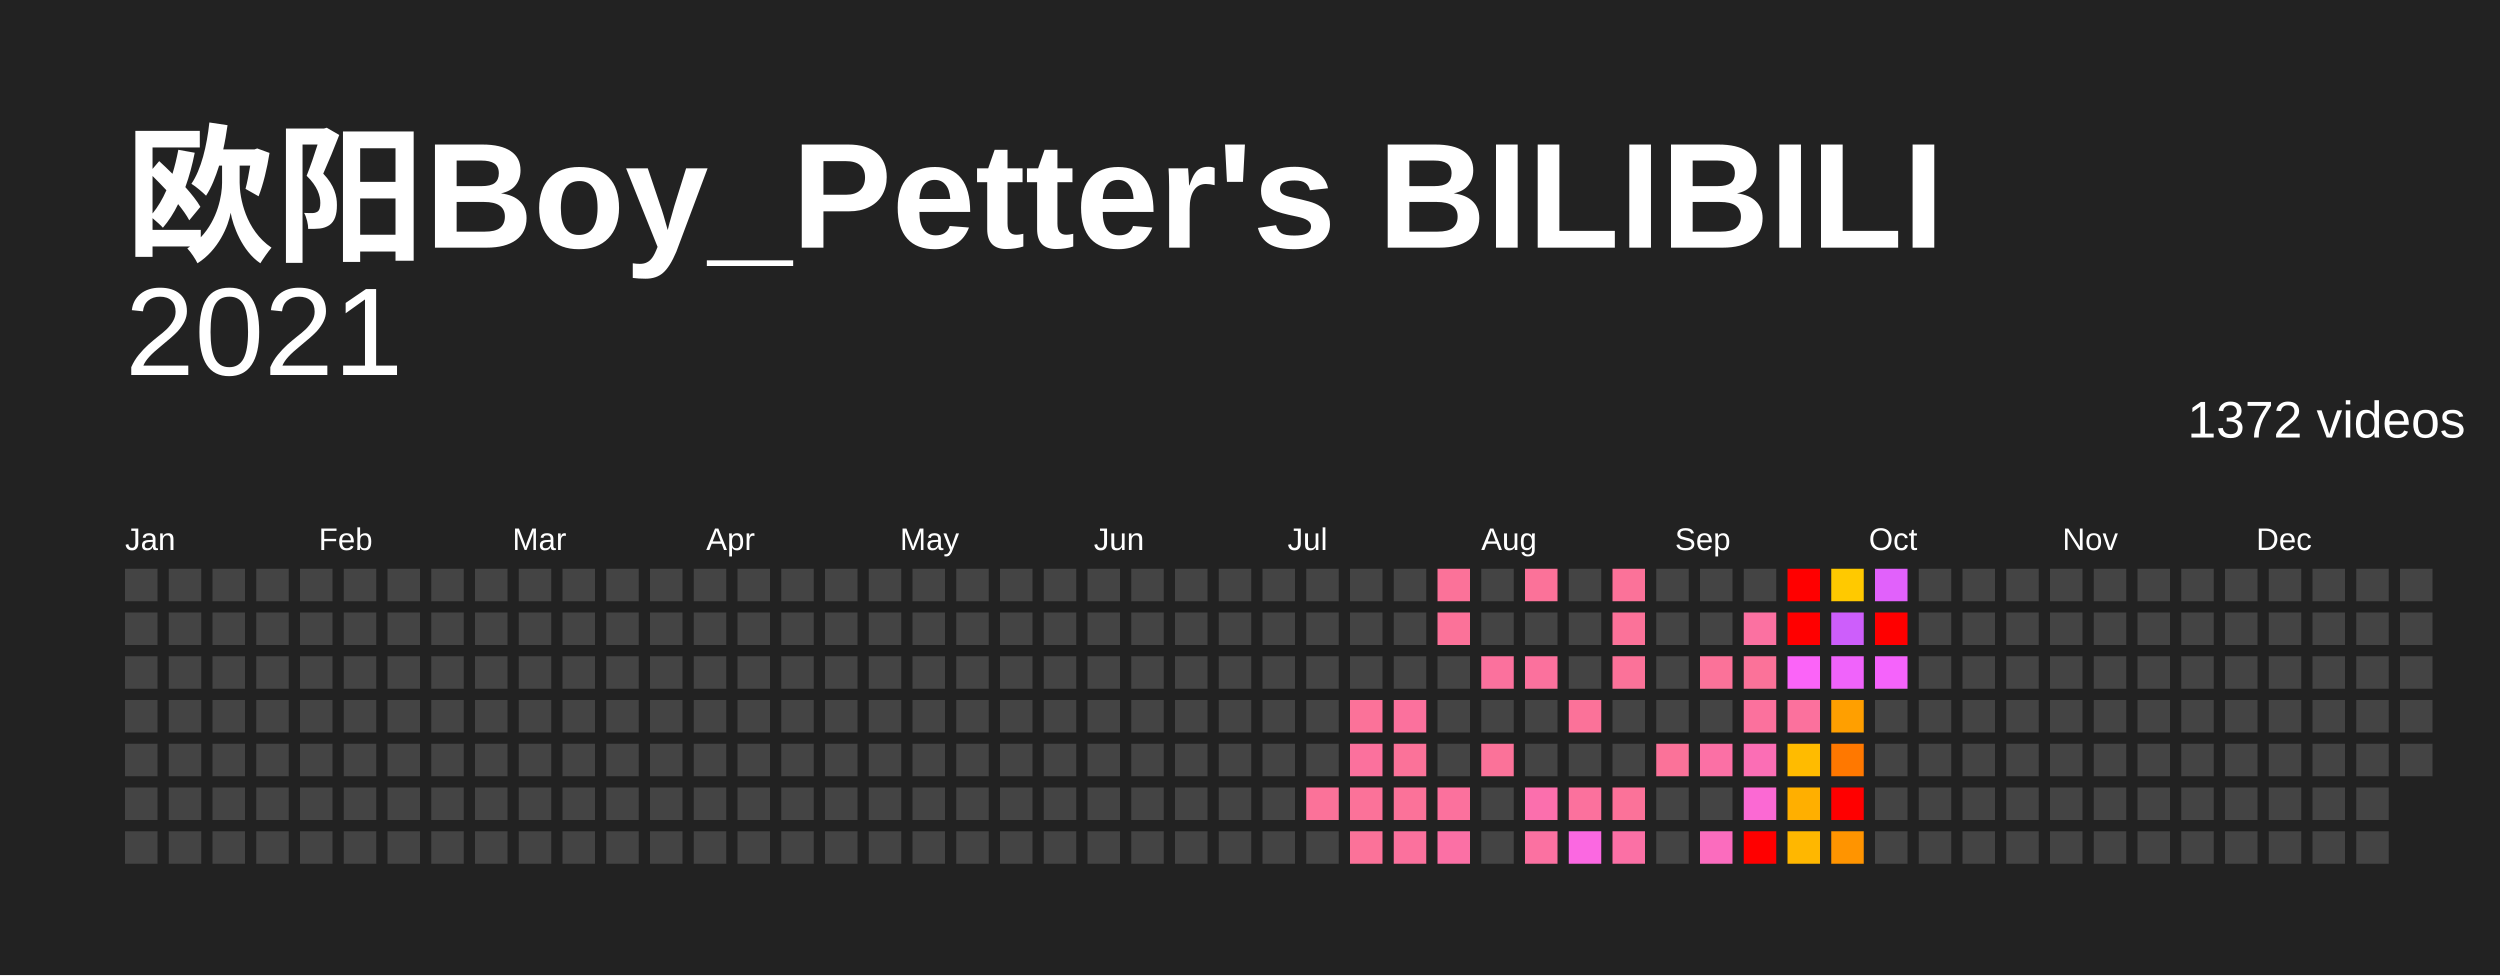
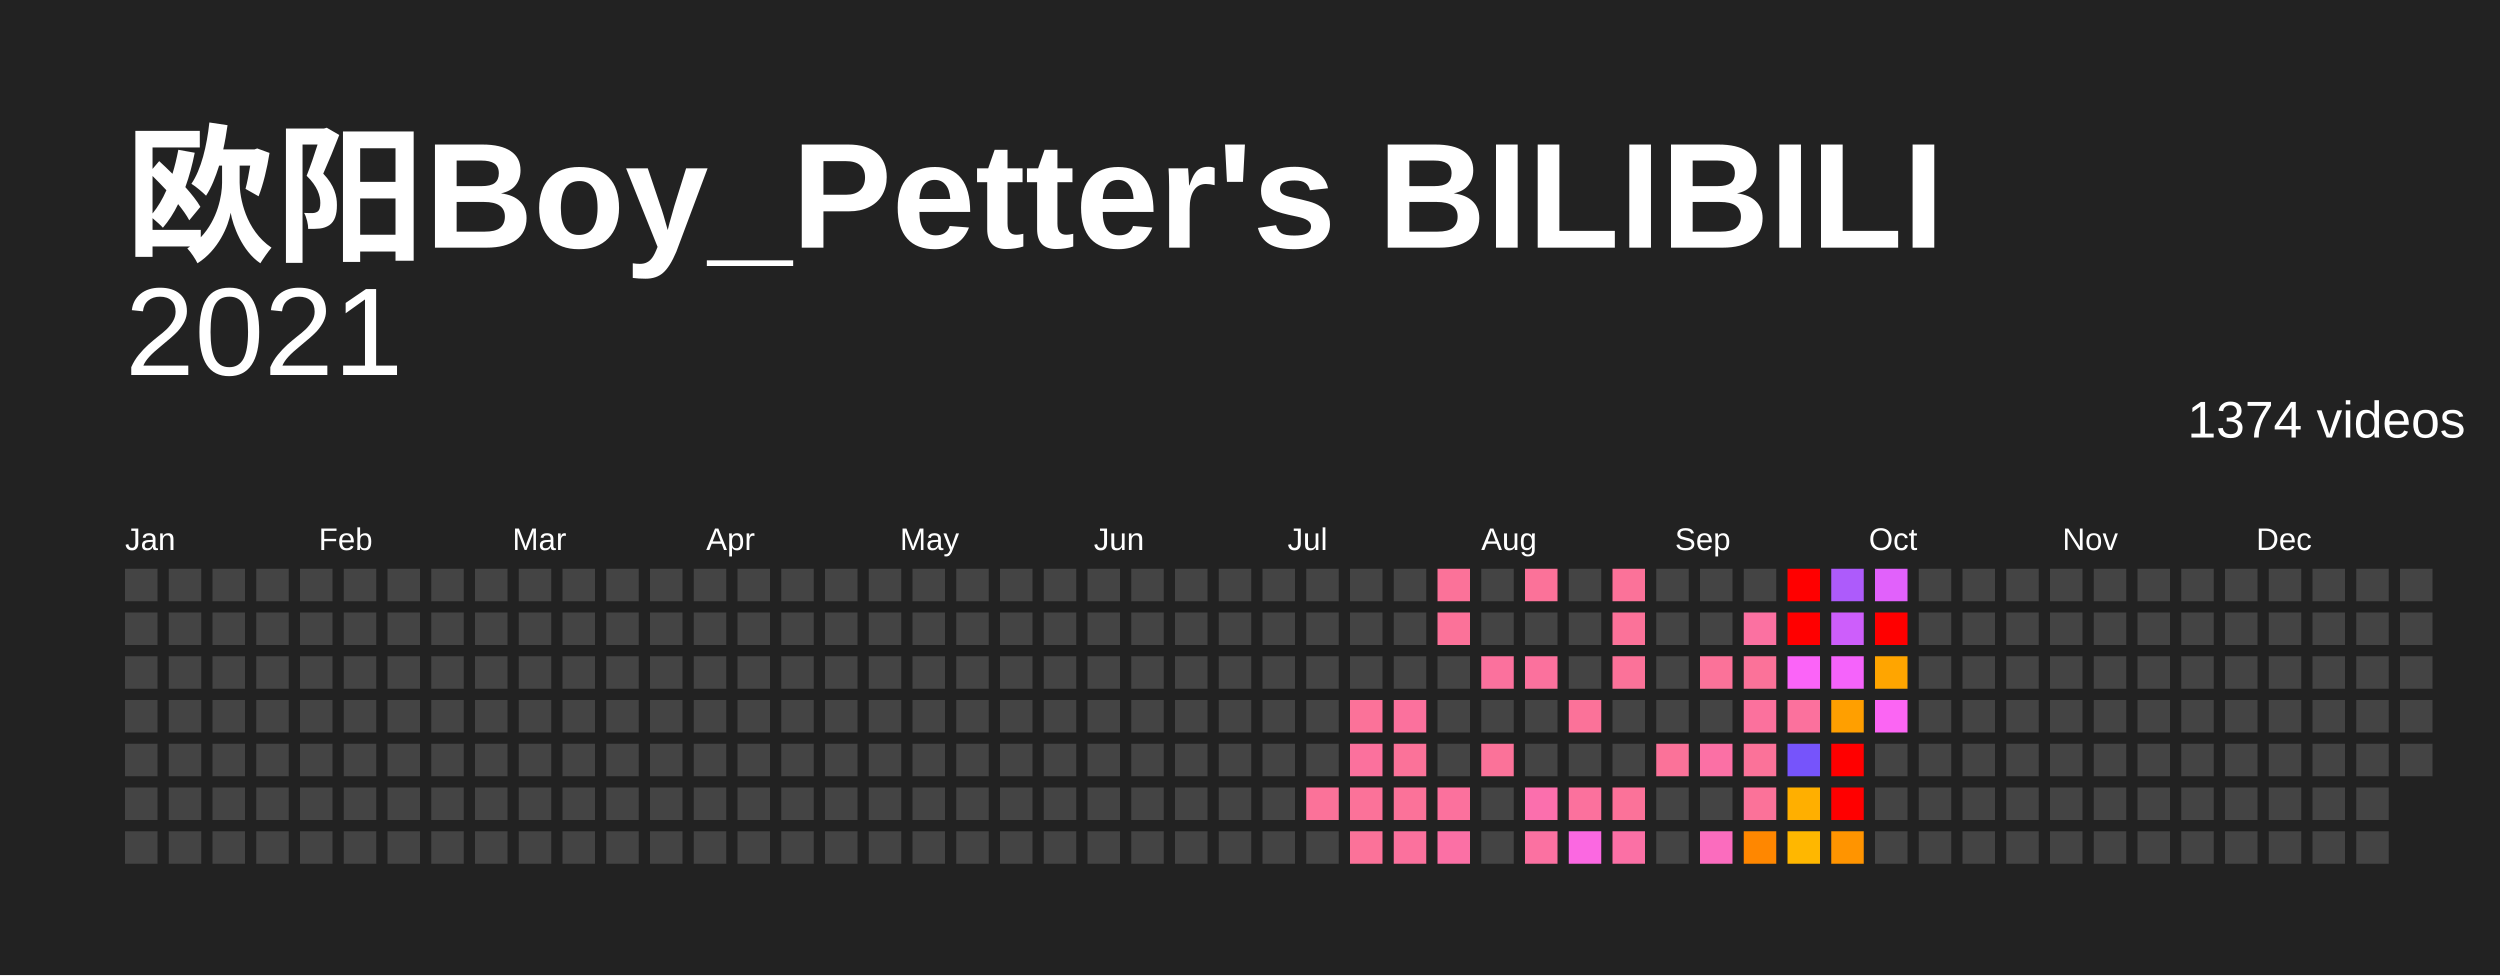
<svg xmlns="http://www.w3.org/2000/svg" baseProfile="full" height="78mm" version="1.1" viewBox="0,0,200,78" width="200mm">
  <defs />
  <rect fill="#222222" height="78" width="200" x="0" y="0" />
  <text fill="#FFFFFF" style="font-size:12px; font-family:Arial; font-weight:bold;" x="10" y="20">欧阳Boy_Petter's BILIBILI</text>
  <text alignment-baseline="hanging" fill="#FFFFFF" style="font-size:10.0px; font-family:Arial;" x="10" y="30">2021</text>
-   <text alignment-baseline="hanging" fill="#FFFFFF" style="font-size:4.125px; font-family:Arial;" x="175" y="35">1372 videos</text>
+   <text alignment-baseline="hanging" fill="#FFFFFF" style="font-size:4.125px; font-family:Arial;" x="175" y="35">1374 videos</text>
  <text fill="#FFFFFF" style="font-size:2.5px; font-family:Arial" x="10.0" y="44">Jan</text>
  <text fill="#FFFFFF" style="font-size:2.5px; font-family:Arial" x="25.5" y="44">Feb</text>
  <text fill="#FFFFFF" style="font-size:2.5px; font-family:Arial" x="41.0" y="44">Mar</text>
  <text fill="#FFFFFF" style="font-size:2.5px; font-family:Arial" x="56.5" y="44">Apr</text>
  <text fill="#FFFFFF" style="font-size:2.5px; font-family:Arial" x="72.0" y="44">May</text>
  <text fill="#FFFFFF" style="font-size:2.5px; font-family:Arial" x="87.5" y="44">Jun</text>
  <text fill="#FFFFFF" style="font-size:2.5px; font-family:Arial" x="103.0" y="44">Jul</text>
  <text fill="#FFFFFF" style="font-size:2.5px; font-family:Arial" x="118.5" y="44">Aug</text>
  <text fill="#FFFFFF" style="font-size:2.5px; font-family:Arial" x="134.0" y="44">Sep</text>
  <text fill="#FFFFFF" style="font-size:2.5px; font-family:Arial" x="149.5" y="44">Oct</text>
  <text fill="#FFFFFF" style="font-size:2.5px; font-family:Arial" x="165.0" y="44">Nov</text>
  <text fill="#FFFFFF" style="font-size:2.5px; font-family:Arial" x="180.5" y="44">Dec</text>
  <rect fill="#444444" height="2.6" width="2.6" x="10.0" y="45.5" />
  <rect fill="#444444" height="2.6" width="2.6" x="10.0" y="49.0" />
  <rect fill="#444444" height="2.6" width="2.6" x="10.0" y="52.5" />
  <rect fill="#444444" height="2.6" width="2.6" x="10.0" y="56.0" />
  <rect fill="#444444" height="2.6" width="2.6" x="10.0" y="59.5" />
  <rect fill="#444444" height="2.6" width="2.6" x="10.0" y="63.0" />
  <rect fill="#444444" height="2.6" width="2.6" x="10.0" y="66.5" />
  <rect fill="#444444" height="2.6" width="2.6" x="13.5" y="45.5" />
  <rect fill="#444444" height="2.6" width="2.6" x="13.5" y="49.0" />
  <rect fill="#444444" height="2.6" width="2.6" x="13.5" y="52.5" />
  <rect fill="#444444" height="2.6" width="2.6" x="13.5" y="56.0" />
  <rect fill="#444444" height="2.6" width="2.6" x="13.5" y="59.5" />
  <rect fill="#444444" height="2.6" width="2.6" x="13.5" y="63.0" />
  <rect fill="#444444" height="2.6" width="2.6" x="13.5" y="66.5" />
  <rect fill="#444444" height="2.6" width="2.6" x="17.0" y="45.5" />
  <rect fill="#444444" height="2.6" width="2.6" x="17.0" y="49.0" />
  <rect fill="#444444" height="2.6" width="2.6" x="17.0" y="52.5" />
  <rect fill="#444444" height="2.6" width="2.6" x="17.0" y="56.0" />
  <rect fill="#444444" height="2.6" width="2.6" x="17.0" y="59.5" />
  <rect fill="#444444" height="2.6" width="2.6" x="17.0" y="63.0" />
  <rect fill="#444444" height="2.6" width="2.6" x="17.0" y="66.5" />
  <rect fill="#444444" height="2.6" width="2.6" x="20.5" y="45.5" />
  <rect fill="#444444" height="2.6" width="2.6" x="20.5" y="49.0" />
  <rect fill="#444444" height="2.6" width="2.6" x="20.5" y="52.5" />
  <rect fill="#444444" height="2.6" width="2.6" x="20.5" y="56.0" />
  <rect fill="#444444" height="2.6" width="2.6" x="20.5" y="59.5" />
  <rect fill="#444444" height="2.6" width="2.6" x="20.5" y="63.0" />
  <rect fill="#444444" height="2.6" width="2.6" x="20.5" y="66.5" />
  <rect fill="#444444" height="2.6" width="2.6" x="24.0" y="45.5" />
  <rect fill="#444444" height="2.6" width="2.6" x="24.0" y="49.0" />
  <rect fill="#444444" height="2.6" width="2.6" x="24.0" y="52.5" />
  <rect fill="#444444" height="2.6" width="2.6" x="24.0" y="56.0" />
  <rect fill="#444444" height="2.6" width="2.6" x="24.0" y="59.5" />
  <rect fill="#444444" height="2.6" width="2.6" x="24.0" y="63.0" />
  <rect fill="#444444" height="2.6" width="2.6" x="24.0" y="66.5" />
  <rect fill="#444444" height="2.6" width="2.6" x="27.5" y="45.5" />
  <rect fill="#444444" height="2.6" width="2.6" x="27.5" y="49.0" />
  <rect fill="#444444" height="2.6" width="2.6" x="27.5" y="52.5" />
  <rect fill="#444444" height="2.6" width="2.6" x="27.5" y="56.0" />
  <rect fill="#444444" height="2.6" width="2.6" x="27.5" y="59.5" />
  <rect fill="#444444" height="2.6" width="2.6" x="27.5" y="63.0" />
  <rect fill="#444444" height="2.6" width="2.6" x="27.5" y="66.5" />
  <rect fill="#444444" height="2.6" width="2.6" x="31.0" y="45.5" />
  <rect fill="#444444" height="2.6" width="2.6" x="31.0" y="49.0" />
  <rect fill="#444444" height="2.6" width="2.6" x="31.0" y="52.5" />
  <rect fill="#444444" height="2.6" width="2.6" x="31.0" y="56.0" />
  <rect fill="#444444" height="2.6" width="2.6" x="31.0" y="59.5" />
  <rect fill="#444444" height="2.6" width="2.6" x="31.0" y="63.0" />
  <rect fill="#444444" height="2.6" width="2.6" x="31.0" y="66.5" />
  <rect fill="#444444" height="2.6" width="2.6" x="34.5" y="45.5" />
  <rect fill="#444444" height="2.6" width="2.6" x="34.5" y="49.0" />
  <rect fill="#444444" height="2.6" width="2.6" x="34.5" y="52.5" />
  <rect fill="#444444" height="2.6" width="2.6" x="34.5" y="56.0" />
  <rect fill="#444444" height="2.6" width="2.6" x="34.5" y="59.5" />
  <rect fill="#444444" height="2.6" width="2.6" x="34.5" y="63.0" />
  <rect fill="#444444" height="2.6" width="2.6" x="34.5" y="66.5" />
  <rect fill="#444444" height="2.6" width="2.6" x="38.0" y="45.5" />
  <rect fill="#444444" height="2.6" width="2.6" x="38.0" y="49.0" />
  <rect fill="#444444" height="2.6" width="2.6" x="38.0" y="52.5" />
  <rect fill="#444444" height="2.6" width="2.6" x="38.0" y="56.0" />
  <rect fill="#444444" height="2.6" width="2.6" x="38.0" y="59.5" />
  <rect fill="#444444" height="2.6" width="2.6" x="38.0" y="63.0" />
  <rect fill="#444444" height="2.6" width="2.6" x="38.0" y="66.5" />
  <rect fill="#444444" height="2.6" width="2.6" x="41.5" y="45.5" />
  <rect fill="#444444" height="2.6" width="2.6" x="41.5" y="49.0" />
  <rect fill="#444444" height="2.6" width="2.6" x="41.5" y="52.5" />
  <rect fill="#444444" height="2.6" width="2.6" x="41.5" y="56.0" />
  <rect fill="#444444" height="2.6" width="2.6" x="41.5" y="59.5" />
  <rect fill="#444444" height="2.6" width="2.6" x="41.5" y="63.0" />
  <rect fill="#444444" height="2.6" width="2.6" x="41.5" y="66.5" />
  <rect fill="#444444" height="2.6" width="2.6" x="45.0" y="45.5" />
  <rect fill="#444444" height="2.6" width="2.6" x="45.0" y="49.0" />
  <rect fill="#444444" height="2.6" width="2.6" x="45.0" y="52.5" />
  <rect fill="#444444" height="2.6" width="2.6" x="45.0" y="56.0" />
  <rect fill="#444444" height="2.6" width="2.6" x="45.0" y="59.5" />
  <rect fill="#444444" height="2.6" width="2.6" x="45.0" y="63.0" />
  <rect fill="#444444" height="2.6" width="2.6" x="45.0" y="66.5" />
  <rect fill="#444444" height="2.6" width="2.6" x="48.5" y="45.5" />
  <rect fill="#444444" height="2.6" width="2.6" x="48.5" y="49.0" />
  <rect fill="#444444" height="2.6" width="2.6" x="48.5" y="52.5" />
  <rect fill="#444444" height="2.6" width="2.6" x="48.5" y="56.0" />
  <rect fill="#444444" height="2.6" width="2.6" x="48.5" y="59.5" />
  <rect fill="#444444" height="2.6" width="2.6" x="48.5" y="63.0" />
  <rect fill="#444444" height="2.6" width="2.6" x="48.5" y="66.5" />
  <rect fill="#444444" height="2.6" width="2.6" x="52.0" y="45.5" />
  <rect fill="#444444" height="2.6" width="2.6" x="52.0" y="49.0" />
  <rect fill="#444444" height="2.6" width="2.6" x="52.0" y="52.5" />
  <rect fill="#444444" height="2.6" width="2.6" x="52.0" y="56.0" />
  <rect fill="#444444" height="2.6" width="2.6" x="52.0" y="59.5" />
  <rect fill="#444444" height="2.6" width="2.6" x="52.0" y="63.0" />
  <rect fill="#444444" height="2.6" width="2.6" x="52.0" y="66.5" />
  <rect fill="#444444" height="2.6" width="2.6" x="55.5" y="45.5" />
  <rect fill="#444444" height="2.6" width="2.6" x="55.5" y="49.0" />
  <rect fill="#444444" height="2.6" width="2.6" x="55.5" y="52.5" />
  <rect fill="#444444" height="2.6" width="2.6" x="55.5" y="56.0" />
  <rect fill="#444444" height="2.6" width="2.6" x="55.5" y="59.5" />
  <rect fill="#444444" height="2.6" width="2.6" x="55.5" y="63.0" />
  <rect fill="#444444" height="2.6" width="2.6" x="55.5" y="66.5" />
  <rect fill="#444444" height="2.6" width="2.6" x="59.0" y="45.5" />
  <rect fill="#444444" height="2.6" width="2.6" x="59.0" y="49.0" />
  <rect fill="#444444" height="2.6" width="2.6" x="59.0" y="52.5" />
  <rect fill="#444444" height="2.6" width="2.6" x="59.0" y="56.0" />
  <rect fill="#444444" height="2.6" width="2.6" x="59.0" y="59.5" />
  <rect fill="#444444" height="2.6" width="2.6" x="59.0" y="63.0" />
  <rect fill="#444444" height="2.6" width="2.6" x="59.0" y="66.5" />
  <rect fill="#444444" height="2.6" width="2.6" x="62.5" y="45.5" />
  <rect fill="#444444" height="2.6" width="2.6" x="62.5" y="49.0" />
  <rect fill="#444444" height="2.6" width="2.6" x="62.5" y="52.5" />
  <rect fill="#444444" height="2.6" width="2.6" x="62.5" y="56.0" />
  <rect fill="#444444" height="2.6" width="2.6" x="62.5" y="59.5" />
  <rect fill="#444444" height="2.6" width="2.6" x="62.5" y="63.0" />
  <rect fill="#444444" height="2.6" width="2.6" x="62.5" y="66.5" />
  <rect fill="#444444" height="2.6" width="2.6" x="66.0" y="45.5" />
  <rect fill="#444444" height="2.6" width="2.6" x="66.0" y="49.0" />
  <rect fill="#444444" height="2.6" width="2.6" x="66.0" y="52.5" />
  <rect fill="#444444" height="2.6" width="2.6" x="66.0" y="56.0" />
  <rect fill="#444444" height="2.6" width="2.6" x="66.0" y="59.5" />
  <rect fill="#444444" height="2.6" width="2.6" x="66.0" y="63.0" />
  <rect fill="#444444" height="2.6" width="2.6" x="66.0" y="66.5" />
  <rect fill="#444444" height="2.6" width="2.6" x="69.5" y="45.5" />
  <rect fill="#444444" height="2.6" width="2.6" x="69.5" y="49.0" />
  <rect fill="#444444" height="2.6" width="2.6" x="69.5" y="52.5" />
  <rect fill="#444444" height="2.6" width="2.6" x="69.5" y="56.0" />
  <rect fill="#444444" height="2.6" width="2.6" x="69.5" y="59.5" />
  <rect fill="#444444" height="2.6" width="2.6" x="69.5" y="63.0" />
  <rect fill="#444444" height="2.6" width="2.6" x="69.5" y="66.5" />
  <rect fill="#444444" height="2.6" width="2.6" x="73.0" y="45.5" />
  <rect fill="#444444" height="2.6" width="2.6" x="73.0" y="49.0" />
  <rect fill="#444444" height="2.6" width="2.6" x="73.0" y="52.5" />
  <rect fill="#444444" height="2.6" width="2.6" x="73.0" y="56.0" />
  <rect fill="#444444" height="2.6" width="2.6" x="73.0" y="59.5" />
  <rect fill="#444444" height="2.6" width="2.6" x="73.0" y="63.0" />
  <rect fill="#444444" height="2.6" width="2.6" x="73.0" y="66.5" />
  <rect fill="#444444" height="2.6" width="2.6" x="76.5" y="45.5" />
  <rect fill="#444444" height="2.6" width="2.6" x="76.5" y="49.0" />
  <rect fill="#444444" height="2.6" width="2.6" x="76.5" y="52.5" />
  <rect fill="#444444" height="2.6" width="2.6" x="76.5" y="56.0" />
  <rect fill="#444444" height="2.6" width="2.6" x="76.5" y="59.5" />
  <rect fill="#444444" height="2.6" width="2.6" x="76.5" y="63.0" />
  <rect fill="#444444" height="2.6" width="2.6" x="76.5" y="66.5" />
  <rect fill="#444444" height="2.6" width="2.6" x="80.0" y="45.5" />
  <rect fill="#444444" height="2.6" width="2.6" x="80.0" y="49.0" />
  <rect fill="#444444" height="2.6" width="2.6" x="80.0" y="52.5" />
  <rect fill="#444444" height="2.6" width="2.6" x="80.0" y="56.0" />
  <rect fill="#444444" height="2.6" width="2.6" x="80.0" y="59.5" />
  <rect fill="#444444" height="2.6" width="2.6" x="80.0" y="63.0" />
  <rect fill="#444444" height="2.6" width="2.6" x="80.0" y="66.5" />
  <rect fill="#444444" height="2.6" width="2.6" x="83.5" y="45.5" />
  <rect fill="#444444" height="2.6" width="2.6" x="83.5" y="49.0" />
  <rect fill="#444444" height="2.6" width="2.6" x="83.5" y="52.5" />
  <rect fill="#444444" height="2.6" width="2.6" x="83.5" y="56.0" />
  <rect fill="#444444" height="2.6" width="2.6" x="83.5" y="59.5" />
  <rect fill="#444444" height="2.6" width="2.6" x="83.5" y="63.0" />
  <rect fill="#444444" height="2.6" width="2.6" x="83.5" y="66.5" />
  <rect fill="#444444" height="2.6" width="2.6" x="87.0" y="45.5" />
  <rect fill="#444444" height="2.6" width="2.6" x="87.0" y="49.0" />
  <rect fill="#444444" height="2.6" width="2.6" x="87.0" y="52.5" />
  <rect fill="#444444" height="2.6" width="2.6" x="87.0" y="56.0" />
  <rect fill="#444444" height="2.6" width="2.6" x="87.0" y="59.5" />
  <rect fill="#444444" height="2.6" width="2.6" x="87.0" y="63.0" />
  <rect fill="#444444" height="2.6" width="2.6" x="87.0" y="66.5" />
  <rect fill="#444444" height="2.6" width="2.6" x="90.5" y="45.5" />
  <rect fill="#444444" height="2.6" width="2.6" x="90.5" y="49.0" />
  <rect fill="#444444" height="2.6" width="2.6" x="90.5" y="52.5" />
  <rect fill="#444444" height="2.6" width="2.6" x="90.5" y="56.0" />
  <rect fill="#444444" height="2.6" width="2.6" x="90.5" y="59.5" />
  <rect fill="#444444" height="2.6" width="2.6" x="90.5" y="63.0" />
  <rect fill="#444444" height="2.6" width="2.6" x="90.5" y="66.5" />
  <rect fill="#444444" height="2.6" width="2.6" x="94.0" y="45.5" />
  <rect fill="#444444" height="2.6" width="2.6" x="94.0" y="49.0" />
  <rect fill="#444444" height="2.6" width="2.6" x="94.0" y="52.5" />
  <rect fill="#444444" height="2.6" width="2.6" x="94.0" y="56.0" />
  <rect fill="#444444" height="2.6" width="2.6" x="94.0" y="59.5" />
  <rect fill="#444444" height="2.6" width="2.6" x="94.0" y="63.0" />
  <rect fill="#444444" height="2.6" width="2.6" x="94.0" y="66.5" />
  <rect fill="#444444" height="2.6" width="2.6" x="97.5" y="45.5" />
  <rect fill="#444444" height="2.6" width="2.6" x="97.5" y="49.0" />
  <rect fill="#444444" height="2.6" width="2.6" x="97.5" y="52.5" />
  <rect fill="#444444" height="2.6" width="2.6" x="97.5" y="56.0" />
  <rect fill="#444444" height="2.6" width="2.6" x="97.5" y="59.5" />
  <rect fill="#444444" height="2.6" width="2.6" x="97.5" y="63.0" />
  <rect fill="#444444" height="2.6" width="2.6" x="97.5" y="66.5" />
  <rect fill="#444444" height="2.6" width="2.6" x="101.0" y="45.5" />
  <rect fill="#444444" height="2.6" width="2.6" x="101.0" y="49.0" />
  <rect fill="#444444" height="2.6" width="2.6" x="101.0" y="52.5" />
  <rect fill="#444444" height="2.6" width="2.6" x="101.0" y="56.0" />
  <rect fill="#444444" height="2.6" width="2.6" x="101.0" y="59.5" />
  <rect fill="#444444" height="2.6" width="2.6" x="101.0" y="63.0" />
  <rect fill="#444444" height="2.6" width="2.6" x="101.0" y="66.5" />
  <rect fill="#444444" height="2.6" width="2.6" x="104.5" y="45.5" />
  <rect fill="#444444" height="2.6" width="2.6" x="104.5" y="49.0" />
  <rect fill="#444444" height="2.6" width="2.6" x="104.5" y="52.5" />
  <rect fill="#444444" height="2.6" width="2.6" x="104.5" y="56.0" />
  <rect fill="#444444" height="2.6" width="2.6" x="104.5" y="59.5" />
  <rect fill="#fb7299" height="2.6" width="2.6" x="104.5" y="63.0" />
  <rect fill="#444444" height="2.6" width="2.6" x="104.5" y="66.5" />
  <rect fill="#444444" height="2.6" width="2.6" x="108.0" y="45.5" />
  <rect fill="#444444" height="2.6" width="2.6" x="108.0" y="49.0" />
  <rect fill="#444444" height="2.6" width="2.6" x="108.0" y="52.5" />
  <rect fill="#fb7299" height="2.6" width="2.6" x="108.0" y="56.0" />
  <rect fill="#fb719d" height="2.6" width="2.6" x="108.0" y="59.5" />
  <rect fill="#fb7299" height="2.6" width="2.6" x="108.0" y="63.0" />
  <rect fill="#fb7299" height="2.6" width="2.6" x="108.0" y="66.5" />
  <rect fill="#444444" height="2.6" width="2.6" x="111.5" y="45.5" />
  <rect fill="#444444" height="2.6" width="2.6" x="111.5" y="49.0" />
  <rect fill="#444444" height="2.6" width="2.6" x="111.5" y="52.5" />
  <rect fill="#fb719d" height="2.6" width="2.6" x="111.5" y="56.0" />
  <rect fill="#fb7299" height="2.6" width="2.6" x="111.5" y="59.5" />
  <rect fill="#fb7299" height="2.6" width="2.6" x="111.5" y="63.0" />
  <rect fill="#fb719d" height="2.6" width="2.6" x="111.5" y="66.5" />
  <rect fill="#fb7299" height="2.6" width="2.6" x="115.0" y="45.5" />
  <rect fill="#fb7299" height="2.6" width="2.6" x="115.0" y="49.0" />
  <rect fill="#444444" height="2.6" width="2.6" x="115.0" y="52.5" />
  <rect fill="#444444" height="2.6" width="2.6" x="115.0" y="56.0" />
  <rect fill="#444444" height="2.6" width="2.6" x="115.0" y="59.5" />
  <rect fill="#fb719d" height="2.6" width="2.6" x="115.0" y="63.0" />
  <rect fill="#fb70a5" height="2.6" width="2.6" x="115.0" y="66.5" />
  <rect fill="#444444" height="2.6" width="2.6" x="118.5" y="45.5" />
  <rect fill="#444444" height="2.6" width="2.6" x="118.5" y="49.0" />
  <rect fill="#fb719d" height="2.6" width="2.6" x="118.5" y="52.5" />
  <rect fill="#444444" height="2.6" width="2.6" x="118.5" y="56.0" />
  <rect fill="#fb7299" height="2.6" width="2.6" x="118.5" y="59.5" />
  <rect fill="#444444" height="2.6" width="2.6" x="118.5" y="63.0" />
  <rect fill="#444444" height="2.6" width="2.6" x="118.5" y="66.5" />
  <rect fill="#fb7299" height="2.6" width="2.6" x="122.0" y="45.5" />
  <rect fill="#444444" height="2.6" width="2.6" x="122.0" y="49.0" />
  <rect fill="#fb719d" height="2.6" width="2.6" x="122.0" y="52.5" />
  <rect fill="#444444" height="2.6" width="2.6" x="122.0" y="56.0" />
  <rect fill="#444444" height="2.6" width="2.6" x="122.0" y="59.5" />
  <rect fill="#fb6fad" height="2.6" width="2.6" x="122.0" y="63.0" />
  <rect fill="#fb71a1" height="2.6" width="2.6" x="122.0" y="66.5" />
  <rect fill="#444444" height="2.6" width="2.6" x="125.5" y="45.5" />
  <rect fill="#444444" height="2.6" width="2.6" x="125.5" y="49.0" />
  <rect fill="#444444" height="2.6" width="2.6" x="125.5" y="52.5" />
  <rect fill="#fb7299" height="2.6" width="2.6" x="125.5" y="56.0" />
  <rect fill="#444444" height="2.6" width="2.6" x="125.5" y="59.5" />
  <rect fill="#fb719d" height="2.6" width="2.6" x="125.5" y="63.0" />
  <rect fill="#fb68e1" height="2.6" width="2.6" x="125.5" y="66.5" />
  <rect fill="#fb7299" height="2.6" width="2.6" x="129.0" y="45.5" />
  <rect fill="#fb7299" height="2.6" width="2.6" x="129.0" y="49.0" />
  <rect fill="#fb7299" height="2.6" width="2.6" x="129.0" y="52.5" />
  <rect fill="#444444" height="2.6" width="2.6" x="129.0" y="56.0" />
  <rect fill="#444444" height="2.6" width="2.6" x="129.0" y="59.5" />
  <rect fill="#fb7299" height="2.6" width="2.6" x="129.0" y="63.0" />
  <rect fill="#fb70a5" height="2.6" width="2.6" x="129.0" y="66.5" />
  <rect fill="#444444" height="2.6" width="2.6" x="132.5" y="45.5" />
  <rect fill="#444444" height="2.6" width="2.6" x="132.5" y="49.0" />
  <rect fill="#444444" height="2.6" width="2.6" x="132.5" y="52.5" />
  <rect fill="#444444" height="2.6" width="2.6" x="132.5" y="56.0" />
  <rect fill="#fb7299" height="2.6" width="2.6" x="132.5" y="59.5" />
  <rect fill="#444444" height="2.6" width="2.6" x="132.5" y="63.0" />
  <rect fill="#444444" height="2.6" width="2.6" x="132.5" y="66.5" />
  <rect fill="#444444" height="2.6" width="2.6" x="136.0" y="45.5" />
  <rect fill="#444444" height="2.6" width="2.6" x="136.0" y="49.0" />
  <rect fill="#fb7299" height="2.6" width="2.6" x="136.0" y="52.5" />
  <rect fill="#444444" height="2.6" width="2.6" x="136.0" y="56.0" />
  <rect fill="#fb70a5" height="2.6" width="2.6" x="136.0" y="59.5" />
  <rect fill="#444444" height="2.6" width="2.6" x="136.0" y="63.0" />
  <rect fill="#fb6cbe" height="2.6" width="2.6" x="136.0" y="66.5" />
  <rect fill="#444444" height="2.6" width="2.6" x="139.5" y="45.5" />
  <rect fill="#fb71a1" height="2.6" width="2.6" x="139.5" y="49.0" />
  <rect fill="#fb7299" height="2.6" width="2.6" x="139.5" y="52.5" />
  <rect fill="#fb719d" height="2.6" width="2.6" x="139.5" y="56.0" />
-   <rect fill="#fb6eb5" height="2.6" width="2.6" x="139.5" y="59.5" />
-   <rect fill="#fb69d3" height="2.6" width="2.6" x="139.5" y="63.0" />
-   <rect fill="red" height="2.6" width="2.6" x="139.5" y="66.5" />
+   <rect fill="#fb7299" height="2.6" width="2.6" x="139.5" y="59.5" />
+   <rect fill="#fb7299" height="2.6" width="2.6" x="139.5" y="63.0" />
+   <rect fill="#ff8700" height="2.6" width="2.6" x="139.5" y="66.5" />
  <rect fill="red" height="2.6" width="2.6" x="143.0" y="45.5" />
  <rect fill="red" height="2.6" width="2.6" x="143.0" y="49.0" />
  <rect fill="#fb64f8" height="2.6" width="2.6" x="143.0" y="52.5" />
  <rect fill="#fb719d" height="2.6" width="2.6" x="143.0" y="56.0" />
-   <rect fill="#ffbb00" height="2.6" width="2.6" x="143.0" y="59.5" />
+   <rect fill="#7654fb" height="2.6" width="2.6" x="143.0" y="59.5" />
  <rect fill="#ffaf00" height="2.6" width="2.6" x="143.0" y="63.0" />
  <rect fill="#ffb700" height="2.6" width="2.6" x="143.0" y="66.5" />
-   <rect fill="#ffc900" height="2.6" width="2.6" x="146.5" y="45.5" />
+   <rect fill="#ad5bfb" height="2.6" width="2.6" x="146.5" y="45.5" />
  <rect fill="#cd5efb" height="2.6" width="2.6" x="146.5" y="49.0" />
-   <rect fill="#f063fb" height="2.6" width="2.6" x="146.5" y="52.5" />
+   <rect fill="#f563fb" height="2.6" width="2.6" x="146.5" y="52.5" />
  <rect fill="#ff9f00" height="2.6" width="2.6" x="146.5" y="56.0" />
-   <rect fill="#ff7800" height="2.6" width="2.6" x="146.5" y="59.5" />
+   <rect fill="red" height="2.6" width="2.6" x="146.5" y="59.5" />
  <rect fill="red" height="2.6" width="2.6" x="146.5" y="63.0" />
  <rect fill="#ff9400" height="2.6" width="2.6" x="146.5" y="66.5" />
  <rect fill="#e161fb" height="2.6" width="2.6" x="150.0" y="45.5" />
  <rect fill="red" height="2.6" width="2.6" x="150.0" y="49.0" />
-   <rect fill="#f563fb" height="2.6" width="2.6" x="150.0" y="52.5" />
-   <rect fill="#444444" height="2.6" width="2.6" x="150.0" y="56.0" />
+   <rect fill="#ffa500" height="2.6" width="2.6" x="150.0" y="52.5" />
+   <rect fill="#fb65f3" height="2.6" width="2.6" x="150.0" y="56.0" />
  <rect fill="#444444" height="2.6" width="2.6" x="150.0" y="59.5" />
  <rect fill="#444444" height="2.6" width="2.6" x="150.0" y="63.0" />
  <rect fill="#444444" height="2.6" width="2.6" x="150.0" y="66.5" />
  <rect fill="#444444" height="2.6" width="2.6" x="153.5" y="45.5" />
  <rect fill="#444444" height="2.6" width="2.6" x="153.5" y="49.0" />
  <rect fill="#444444" height="2.6" width="2.6" x="153.5" y="52.5" />
  <rect fill="#444444" height="2.6" width="2.6" x="153.5" y="56.0" />
  <rect fill="#444444" height="2.6" width="2.6" x="153.5" y="59.5" />
  <rect fill="#444444" height="2.6" width="2.6" x="153.5" y="63.0" />
  <rect fill="#444444" height="2.6" width="2.6" x="153.5" y="66.5" />
  <rect fill="#444444" height="2.6" width="2.6" x="157.0" y="45.5" />
  <rect fill="#444444" height="2.6" width="2.6" x="157.0" y="49.0" />
  <rect fill="#444444" height="2.6" width="2.6" x="157.0" y="52.5" />
  <rect fill="#444444" height="2.6" width="2.6" x="157.0" y="56.0" />
  <rect fill="#444444" height="2.6" width="2.6" x="157.0" y="59.5" />
  <rect fill="#444444" height="2.6" width="2.6" x="157.0" y="63.0" />
  <rect fill="#444444" height="2.6" width="2.6" x="157.0" y="66.5" />
  <rect fill="#444444" height="2.6" width="2.6" x="160.5" y="45.5" />
  <rect fill="#444444" height="2.6" width="2.6" x="160.5" y="49.0" />
  <rect fill="#444444" height="2.6" width="2.6" x="160.5" y="52.5" />
  <rect fill="#444444" height="2.6" width="2.6" x="160.5" y="56.0" />
  <rect fill="#444444" height="2.6" width="2.6" x="160.5" y="59.5" />
  <rect fill="#444444" height="2.6" width="2.6" x="160.5" y="63.0" />
  <rect fill="#444444" height="2.6" width="2.6" x="160.5" y="66.5" />
  <rect fill="#444444" height="2.6" width="2.6" x="164.0" y="45.5" />
  <rect fill="#444444" height="2.6" width="2.6" x="164.0" y="49.0" />
  <rect fill="#444444" height="2.6" width="2.6" x="164.0" y="52.5" />
  <rect fill="#444444" height="2.6" width="2.6" x="164.0" y="56.0" />
  <rect fill="#444444" height="2.6" width="2.6" x="164.0" y="59.5" />
  <rect fill="#444444" height="2.6" width="2.6" x="164.0" y="63.0" />
  <rect fill="#444444" height="2.6" width="2.6" x="164.0" y="66.5" />
  <rect fill="#444444" height="2.6" width="2.6" x="167.5" y="45.5" />
  <rect fill="#444444" height="2.6" width="2.6" x="167.5" y="49.0" />
  <rect fill="#444444" height="2.6" width="2.6" x="167.5" y="52.5" />
  <rect fill="#444444" height="2.6" width="2.6" x="167.5" y="56.0" />
  <rect fill="#444444" height="2.6" width="2.6" x="167.5" y="59.5" />
  <rect fill="#444444" height="2.6" width="2.6" x="167.5" y="63.0" />
  <rect fill="#444444" height="2.6" width="2.6" x="167.5" y="66.5" />
  <rect fill="#444444" height="2.6" width="2.6" x="171.0" y="45.5" />
  <rect fill="#444444" height="2.6" width="2.6" x="171.0" y="49.0" />
  <rect fill="#444444" height="2.6" width="2.6" x="171.0" y="52.5" />
  <rect fill="#444444" height="2.6" width="2.6" x="171.0" y="56.0" />
  <rect fill="#444444" height="2.6" width="2.6" x="171.0" y="59.5" />
  <rect fill="#444444" height="2.6" width="2.6" x="171.0" y="63.0" />
  <rect fill="#444444" height="2.6" width="2.6" x="171.0" y="66.5" />
  <rect fill="#444444" height="2.6" width="2.6" x="174.5" y="45.5" />
  <rect fill="#444444" height="2.6" width="2.6" x="174.5" y="49.0" />
  <rect fill="#444444" height="2.6" width="2.6" x="174.5" y="52.5" />
  <rect fill="#444444" height="2.6" width="2.6" x="174.5" y="56.0" />
  <rect fill="#444444" height="2.6" width="2.6" x="174.5" y="59.5" />
  <rect fill="#444444" height="2.6" width="2.6" x="174.5" y="63.0" />
  <rect fill="#444444" height="2.6" width="2.6" x="174.5" y="66.5" />
  <rect fill="#444444" height="2.6" width="2.6" x="178.0" y="45.5" />
  <rect fill="#444444" height="2.6" width="2.6" x="178.0" y="49.0" />
  <rect fill="#444444" height="2.6" width="2.6" x="178.0" y="52.5" />
  <rect fill="#444444" height="2.6" width="2.6" x="178.0" y="56.0" />
  <rect fill="#444444" height="2.6" width="2.6" x="178.0" y="59.5" />
  <rect fill="#444444" height="2.6" width="2.6" x="178.0" y="63.0" />
  <rect fill="#444444" height="2.6" width="2.6" x="178.0" y="66.5" />
  <rect fill="#444444" height="2.6" width="2.6" x="181.5" y="45.5" />
  <rect fill="#444444" height="2.6" width="2.6" x="181.5" y="49.0" />
  <rect fill="#444444" height="2.6" width="2.6" x="181.5" y="52.5" />
  <rect fill="#444444" height="2.6" width="2.6" x="181.5" y="56.0" />
  <rect fill="#444444" height="2.6" width="2.6" x="181.5" y="59.5" />
  <rect fill="#444444" height="2.6" width="2.6" x="181.5" y="63.0" />
  <rect fill="#444444" height="2.6" width="2.6" x="181.5" y="66.5" />
  <rect fill="#444444" height="2.6" width="2.6" x="185.0" y="45.5" />
  <rect fill="#444444" height="2.6" width="2.6" x="185.0" y="49.0" />
  <rect fill="#444444" height="2.6" width="2.6" x="185.0" y="52.5" />
  <rect fill="#444444" height="2.6" width="2.6" x="185.0" y="56.0" />
  <rect fill="#444444" height="2.6" width="2.6" x="185.0" y="59.5" />
  <rect fill="#444444" height="2.6" width="2.6" x="185.0" y="63.0" />
  <rect fill="#444444" height="2.6" width="2.6" x="185.0" y="66.5" />
  <rect fill="#444444" height="2.6" width="2.6" x="188.5" y="45.5" />
  <rect fill="#444444" height="2.6" width="2.6" x="188.5" y="49.0" />
  <rect fill="#444444" height="2.6" width="2.6" x="188.5" y="52.5" />
  <rect fill="#444444" height="2.6" width="2.6" x="188.5" y="56.0" />
  <rect fill="#444444" height="2.6" width="2.6" x="188.5" y="59.5" />
  <rect fill="#444444" height="2.6" width="2.6" x="188.5" y="63.0" />
  <rect fill="#444444" height="2.6" width="2.6" x="188.5" y="66.5" />
  <rect fill="#444444" height="2.6" width="2.6" x="192.0" y="45.5" />
  <rect fill="#444444" height="2.6" width="2.6" x="192.0" y="49.0" />
  <rect fill="#444444" height="2.6" width="2.6" x="192.0" y="52.5" />
  <rect fill="#444444" height="2.6" width="2.6" x="192.0" y="56.0" />
  <rect fill="#444444" height="2.6" width="2.6" x="192.0" y="59.5" />
</svg>
